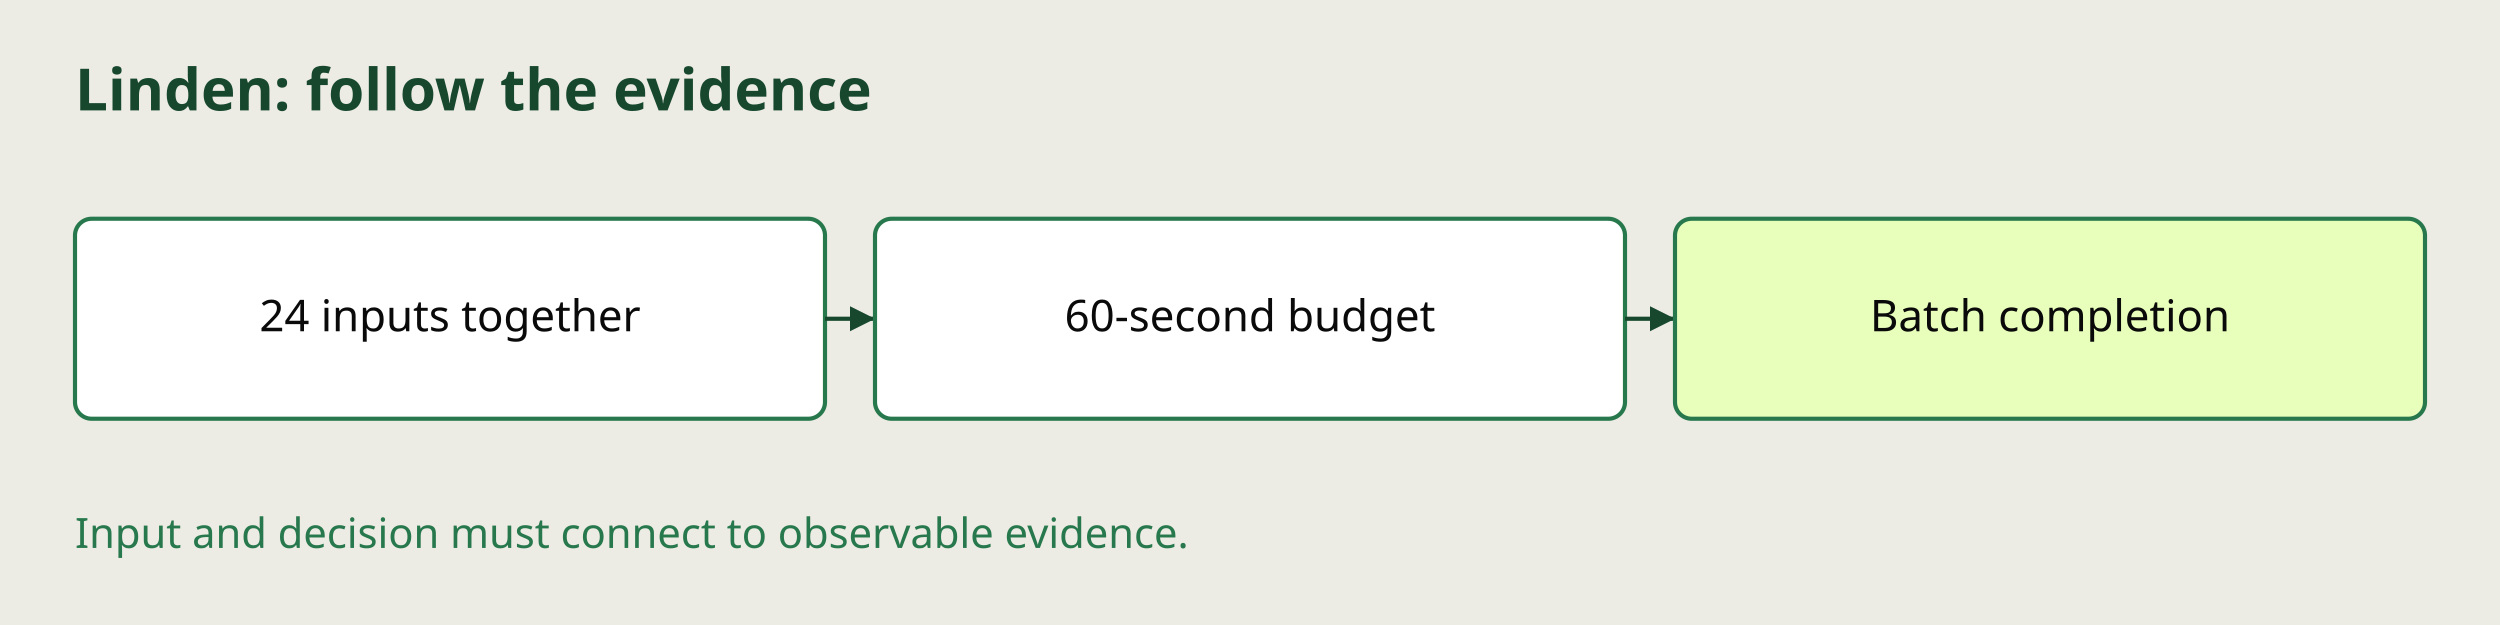
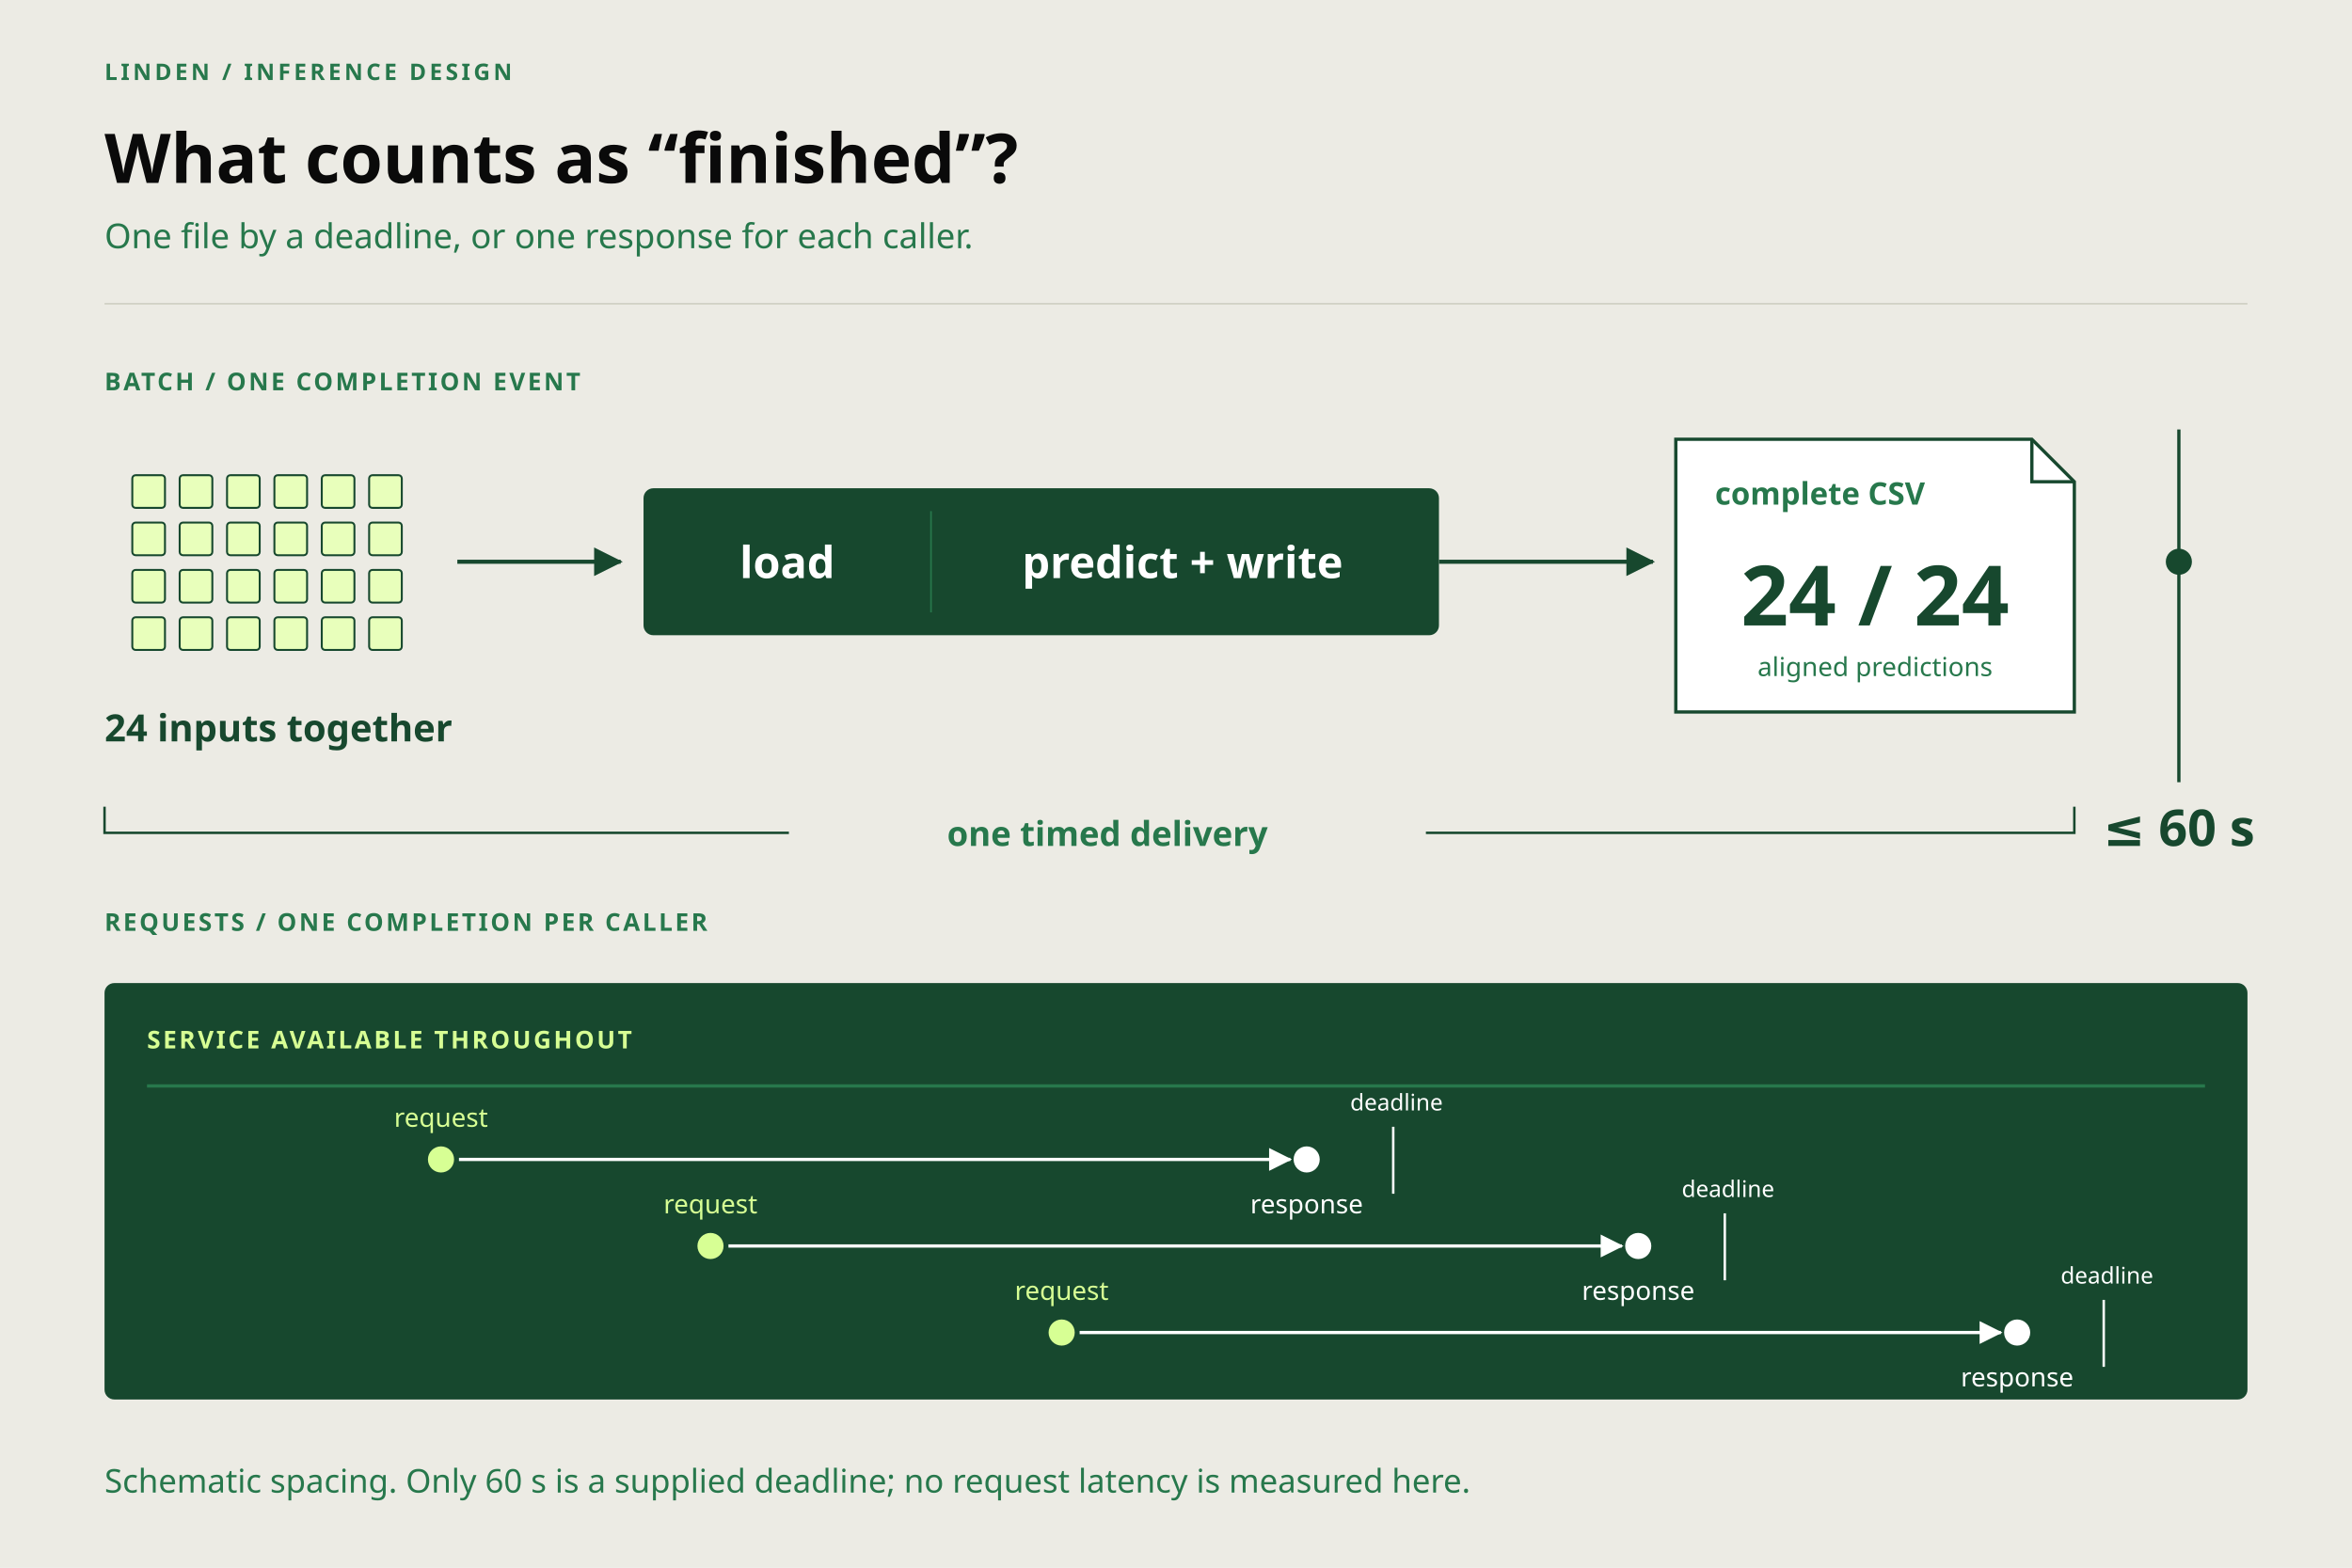
- <svg xmlns="http://www.w3.org/2000/svg" width="1200" height="300" viewBox="0 0 1200 300">
+ <svg xmlns="http://www.w3.org/2000/svg" width="1440" height="960" viewBox="0 0 1440 960" role="img" aria-labelledby="title desc">
  <defs>
-     <marker id="a" markerWidth="6" markerHeight="6" refX="6" refY="3" orient="auto">
-       <path d="M0 0 L6 3 L0 6" fill="#17482E" />
+     <marker id="arrow-forest" markerWidth="7" markerHeight="7" refX="6.5" refY="3.5" orient="auto">
+       <path d="M0 0 L7 3.5 L0 7 Z" fill="#17482E" />
+     </marker>
+     <marker id="arrow-green" markerWidth="7" markerHeight="7" refX="6.5" refY="3.5" orient="auto">
+       <path d="M0 0 L7 3.5 L0 7 Z" fill="#27784C" />
+     </marker>
+     <marker id="arrow-white" markerWidth="7" markerHeight="7" refX="6.5" refY="3.5" orient="auto">
+       <path d="M0 0 L7 3.5 L0 7 Z" fill="#FFFFFF" />
+     </marker>
+     <marker id="arrow-red" markerWidth="7" markerHeight="7" refX="6.5" refY="3.5" orient="auto">
+       <path d="M0 0 L7 3.5 L0 7 Z" fill="#B91C1C" />
+     </marker>
+     <marker id="arrow-gray" markerWidth="7" markerHeight="7" refX="6.5" refY="3.5" orient="auto">
+       <path d="M0 0 L7 3.5 L0 7 Z" fill="#D0D0C4" />
    </marker>
  </defs>
-   <rect width="1200" height="300" fill="#ECEBE4" />
+   <rect width="1440" height="960" fill="#ECEBE4" />
  <g font-family="sans-serif">
-     <text x="36" y="53" font-size="28" fill="#17482E" font-weight="bold">Linden: follow the evidence</text>
-     <rect x="36.0" y="105" width="360.0" height="96" rx="8" fill="#FFFFFF" stroke="#27784C" stroke-width="2" />
-     <text x="216.0" y="159" font-size="21" text-anchor="middle" fill="#0A0A0A">24 inputs together</text>
-     <path d="M396.0 153 L420.0 153" stroke="#17482E" stroke-width="2" marker-end="url(#a)" />
-     <rect x="420.0" y="105" width="360.0" height="96" rx="8" fill="#FFFFFF" stroke="#27784C" stroke-width="2" />
-     <text x="600.0" y="159" font-size="21" text-anchor="middle" fill="#0A0A0A">60-second budget</text>
-     <path d="M780.0 153 L804.0 153" stroke="#17482E" stroke-width="2" marker-end="url(#a)" />
-     <rect x="804.0" y="105" width="360.0" height="96" rx="8" fill="#E8FFBB" stroke="#27784C" stroke-width="2" />
-     <text x="984.0" y="159" font-size="21" text-anchor="middle" fill="#0A0A0A">Batch completion</text>
-     <text x="36" y="263" font-size="20" fill="#27784C">Input and decision must connect to observable evidence.</text>
+     <text x="64" y="49" font-size="14" fill="#27784C" font-weight="700" text-anchor="start" letter-spacing="2">LINDEN / INFERENCE DESIGN</text>
+     <text x="64" y="112" font-size="42" fill="#0A0A0A" font-weight="700" text-anchor="start">What counts as “finished”?</text>
+     <text x="64" y="152" font-size="21" fill="#27784C" font-weight="400" text-anchor="start">One file by a deadline, or one response for each caller.</text>
+     <path d="M64 186 L1376 186" fill="none" stroke="#D0D0C4" stroke-width="1" stroke-linejoin="miter" />
+     <text x="64" y="239" font-size="15" fill="#27784C" font-weight="700" text-anchor="start" letter-spacing="1.5">BATCH / ONE COMPLETION EVENT</text>
+     <rect x="81" y="291" width="20" height="20" rx="2" fill="#E8FFBB" stroke="#17482E" stroke-width="1.2" />
+     <rect x="110" y="291" width="20" height="20" rx="2" fill="#E8FFBB" stroke="#17482E" stroke-width="1.2" />
+     <rect x="139" y="291" width="20" height="20" rx="2" fill="#E8FFBB" stroke="#17482E" stroke-width="1.2" />
+     <rect x="168" y="291" width="20" height="20" rx="2" fill="#E8FFBB" stroke="#17482E" stroke-width="1.2" />
+     <rect x="197" y="291" width="20" height="20" rx="2" fill="#E8FFBB" stroke="#17482E" stroke-width="1.2" />
+     <rect x="226" y="291" width="20" height="20" rx="2" fill="#E8FFBB" stroke="#17482E" stroke-width="1.2" />
+     <rect x="81" y="320" width="20" height="20" rx="2" fill="#E8FFBB" stroke="#17482E" stroke-width="1.2" />
+     <rect x="110" y="320" width="20" height="20" rx="2" fill="#E8FFBB" stroke="#17482E" stroke-width="1.2" />
+     <rect x="139" y="320" width="20" height="20" rx="2" fill="#E8FFBB" stroke="#17482E" stroke-width="1.2" />
+     <rect x="168" y="320" width="20" height="20" rx="2" fill="#E8FFBB" stroke="#17482E" stroke-width="1.2" />
+     <rect x="197" y="320" width="20" height="20" rx="2" fill="#E8FFBB" stroke="#17482E" stroke-width="1.2" />
+     <rect x="226" y="320" width="20" height="20" rx="2" fill="#E8FFBB" stroke="#17482E" stroke-width="1.2" />
+     <rect x="81" y="349" width="20" height="20" rx="2" fill="#E8FFBB" stroke="#17482E" stroke-width="1.2" />
+     <rect x="110" y="349" width="20" height="20" rx="2" fill="#E8FFBB" stroke="#17482E" stroke-width="1.2" />
+     <rect x="139" y="349" width="20" height="20" rx="2" fill="#E8FFBB" stroke="#17482E" stroke-width="1.2" />
+     <rect x="168" y="349" width="20" height="20" rx="2" fill="#E8FFBB" stroke="#17482E" stroke-width="1.2" />
+     <rect x="197" y="349" width="20" height="20" rx="2" fill="#E8FFBB" stroke="#17482E" stroke-width="1.2" />
+     <rect x="226" y="349" width="20" height="20" rx="2" fill="#E8FFBB" stroke="#17482E" stroke-width="1.2" />
+     <rect x="81" y="378" width="20" height="20" rx="2" fill="#E8FFBB" stroke="#17482E" stroke-width="1.2" />
+     <rect x="110" y="378" width="20" height="20" rx="2" fill="#E8FFBB" stroke="#17482E" stroke-width="1.2" />
+     <rect x="139" y="378" width="20" height="20" rx="2" fill="#E8FFBB" stroke="#17482E" stroke-width="1.2" />
+     <rect x="168" y="378" width="20" height="20" rx="2" fill="#E8FFBB" stroke="#17482E" stroke-width="1.2" />
+     <rect x="197" y="378" width="20" height="20" rx="2" fill="#E8FFBB" stroke="#17482E" stroke-width="1.2" />
+     <rect x="226" y="378" width="20" height="20" rx="2" fill="#E8FFBB" stroke="#17482E" stroke-width="1.2" />
+     <text x="64" y="454" font-size="23" fill="#17482E" font-weight="700" text-anchor="start">24 inputs together</text>
+     <path d="M280 344 L380 344" fill="none" stroke="#17482E" stroke-width="2.5" stroke-linejoin="miter" marker-end="url(#arrow-forest)" />
+     <rect x="394" y="299" width="487" height="90" rx="6" fill="#17482E" stroke="none" stroke-width="1.5" />
+     <path d="M570 313 L570 375" fill="none" stroke="#27784C" stroke-width="1" stroke-linejoin="miter" />
+     <text x="482" y="354" font-size="27" fill="#FFFFFF" font-weight="700" text-anchor="middle">load</text>
+     <text x="724" y="354" font-size="27" fill="#FFFFFF" font-weight="700" text-anchor="middle">predict + write</text>
+     <path d="M881 344 L1012 344" fill="none" stroke="#17482E" stroke-width="2.5" stroke-linejoin="miter" marker-end="url(#arrow-forest)" />
+     <path d="M1026 269 L1244 269 L1270 295 L1270 436 L1026 436 Z" fill="#FFFFFF" stroke="#17482E" stroke-width="2" />
+     <path d="M1244 269 L1244 295 L1270 295" fill="none" stroke="#17482E" stroke-width="2" stroke-linejoin="miter" />
+     <text x="1050" y="309" font-size="19" fill="#27784C" font-weight="700" text-anchor="start">complete CSV</text>
+     <text x="1148" y="383" font-size="51" fill="#17482E" font-weight="700" text-anchor="middle">24 / 24</text>
+     <text x="1148" y="414" font-size="16" fill="#27784C" font-weight="400" text-anchor="middle">aligned predictions</text>
+     <path d="M1334 263 L1334 479" fill="none" stroke="#17482E" stroke-width="2" stroke-linejoin="miter" />
+     <circle cx="1334" cy="344" r="8" fill="#17482E" stroke="none" stroke-width="2" />
+     <text x="1334" y="518" font-size="31" fill="#17482E" font-weight="700" text-anchor="middle">≤ 60 s</text>
+     <path d="M64 494 L64 510 L1270 510 L1270 494" fill="none" stroke="#17482E" stroke-width="1.5" stroke-linejoin="miter" />
+     <rect x="483" y="495" width="390" height="32" rx="0" fill="#ECEBE4" stroke="none" stroke-width="1.5" />
+     <text x="678" y="518" font-size="21" fill="#27784C" font-weight="600" text-anchor="middle">one timed delivery</text>
+     <text x="64" y="570" font-size="15" fill="#27784C" font-weight="700" text-anchor="start" letter-spacing="1.5">REQUESTS / ONE COMPLETION PER CALLER</text>
+     <rect x="64" y="602" width="1312" height="255" rx="6" fill="#17482E" stroke="none" stroke-width="1.5" />
+     <text x="90" y="642" font-size="15" fill="#D7FF94" font-weight="700" text-anchor="start" letter-spacing="1.5">SERVICE AVAILABLE THROUGHOUT</text>
+     <path d="M90 665 L1350 665" fill="none" stroke="#27784C" stroke-width="2" stroke-linejoin="miter" />
+     <circle cx="270" cy="710" r="8" fill="#D7FF94" stroke="none" stroke-width="2" />
+     <path d="M281 710 L790 710" fill="none" stroke="#FFFFFF" stroke-width="2" stroke-linejoin="miter" marker-end="url(#arrow-white)" />
+     <circle cx="800" cy="710" r="8" fill="#FFFFFF" stroke="none" stroke-width="2" />
+     <path d="M853 690 L853 731" fill="none" stroke="#FFFFFF" stroke-width="1.5" stroke-linejoin="miter" />
+     <text x="270" y="690" font-size="16" fill="#D7FF94" font-weight="400" text-anchor="middle">request</text>
+     <text x="800" y="743" font-size="16" fill="#FFFFFF" font-weight="400" text-anchor="middle">response</text>
+     <text x="855" y="680" font-size="14" fill="#FFFFFF" font-weight="400" text-anchor="middle">deadline</text>
+     <circle cx="435" cy="763" r="8" fill="#D7FF94" stroke="none" stroke-width="2" />
+     <path d="M446 763 L993 763" fill="none" stroke="#FFFFFF" stroke-width="2" stroke-linejoin="miter" marker-end="url(#arrow-white)" />
+     <circle cx="1003" cy="763" r="8" fill="#FFFFFF" stroke="none" stroke-width="2" />
+     <path d="M1056 743 L1056 784" fill="none" stroke="#FFFFFF" stroke-width="1.5" stroke-linejoin="miter" />
+     <text x="435" y="743" font-size="16" fill="#D7FF94" font-weight="400" text-anchor="middle">request</text>
+     <text x="1003" y="796" font-size="16" fill="#FFFFFF" font-weight="400" text-anchor="middle">response</text>
+     <text x="1058" y="733" font-size="14" fill="#FFFFFF" font-weight="400" text-anchor="middle">deadline</text>
+     <circle cx="650" cy="816" r="8" fill="#D7FF94" stroke="none" stroke-width="2" />
+     <path d="M661 816 L1225 816" fill="none" stroke="#FFFFFF" stroke-width="2" stroke-linejoin="miter" marker-end="url(#arrow-white)" />
+     <circle cx="1235" cy="816" r="8" fill="#FFFFFF" stroke="none" stroke-width="2" />
+     <path d="M1288 796 L1288 837" fill="none" stroke="#FFFFFF" stroke-width="1.5" stroke-linejoin="miter" />
+     <text x="650" y="796" font-size="16" fill="#D7FF94" font-weight="400" text-anchor="middle">request</text>
+     <text x="1235" y="849" font-size="16" fill="#FFFFFF" font-weight="400" text-anchor="middle">response</text>
+     <text x="1290" y="786" font-size="14" fill="#FFFFFF" font-weight="400" text-anchor="middle">deadline</text>
+     <text x="64" y="914" font-size="20" fill="#27784C" font-weight="400" text-anchor="start">Schematic spacing. Only 60 s is a supplied deadline; no request latency is measured here.</text>
  </g>
</svg>
